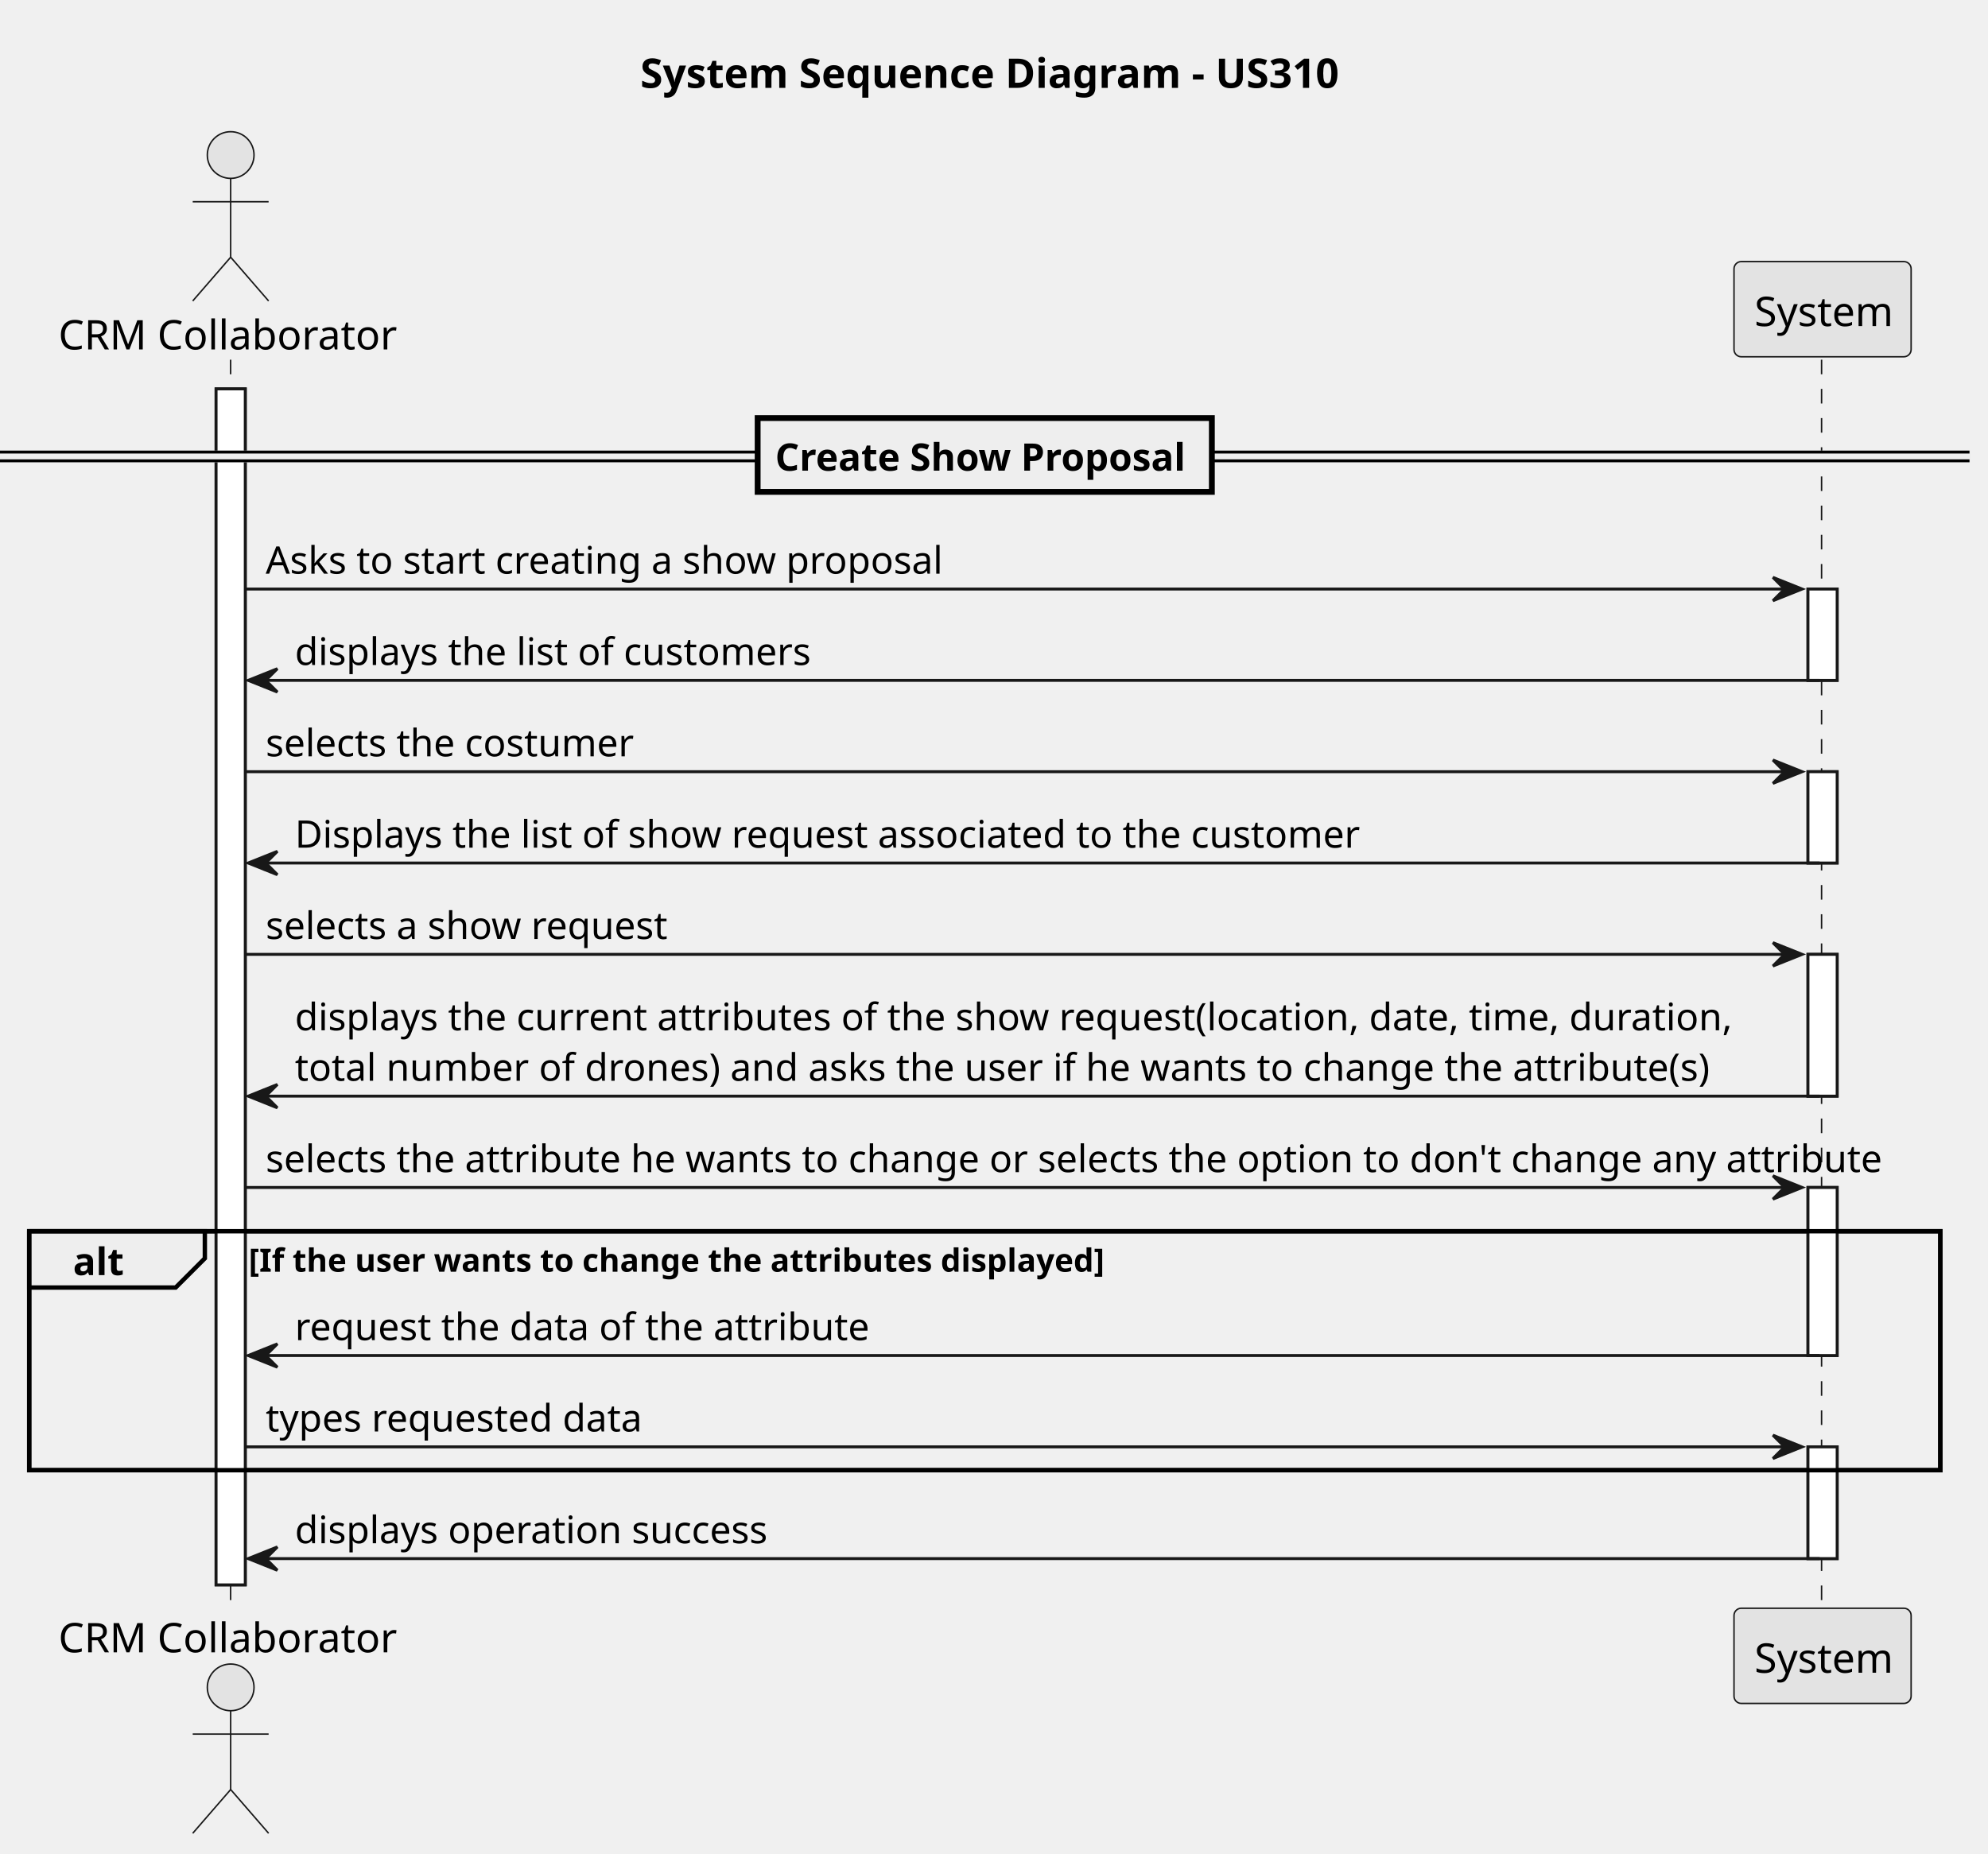
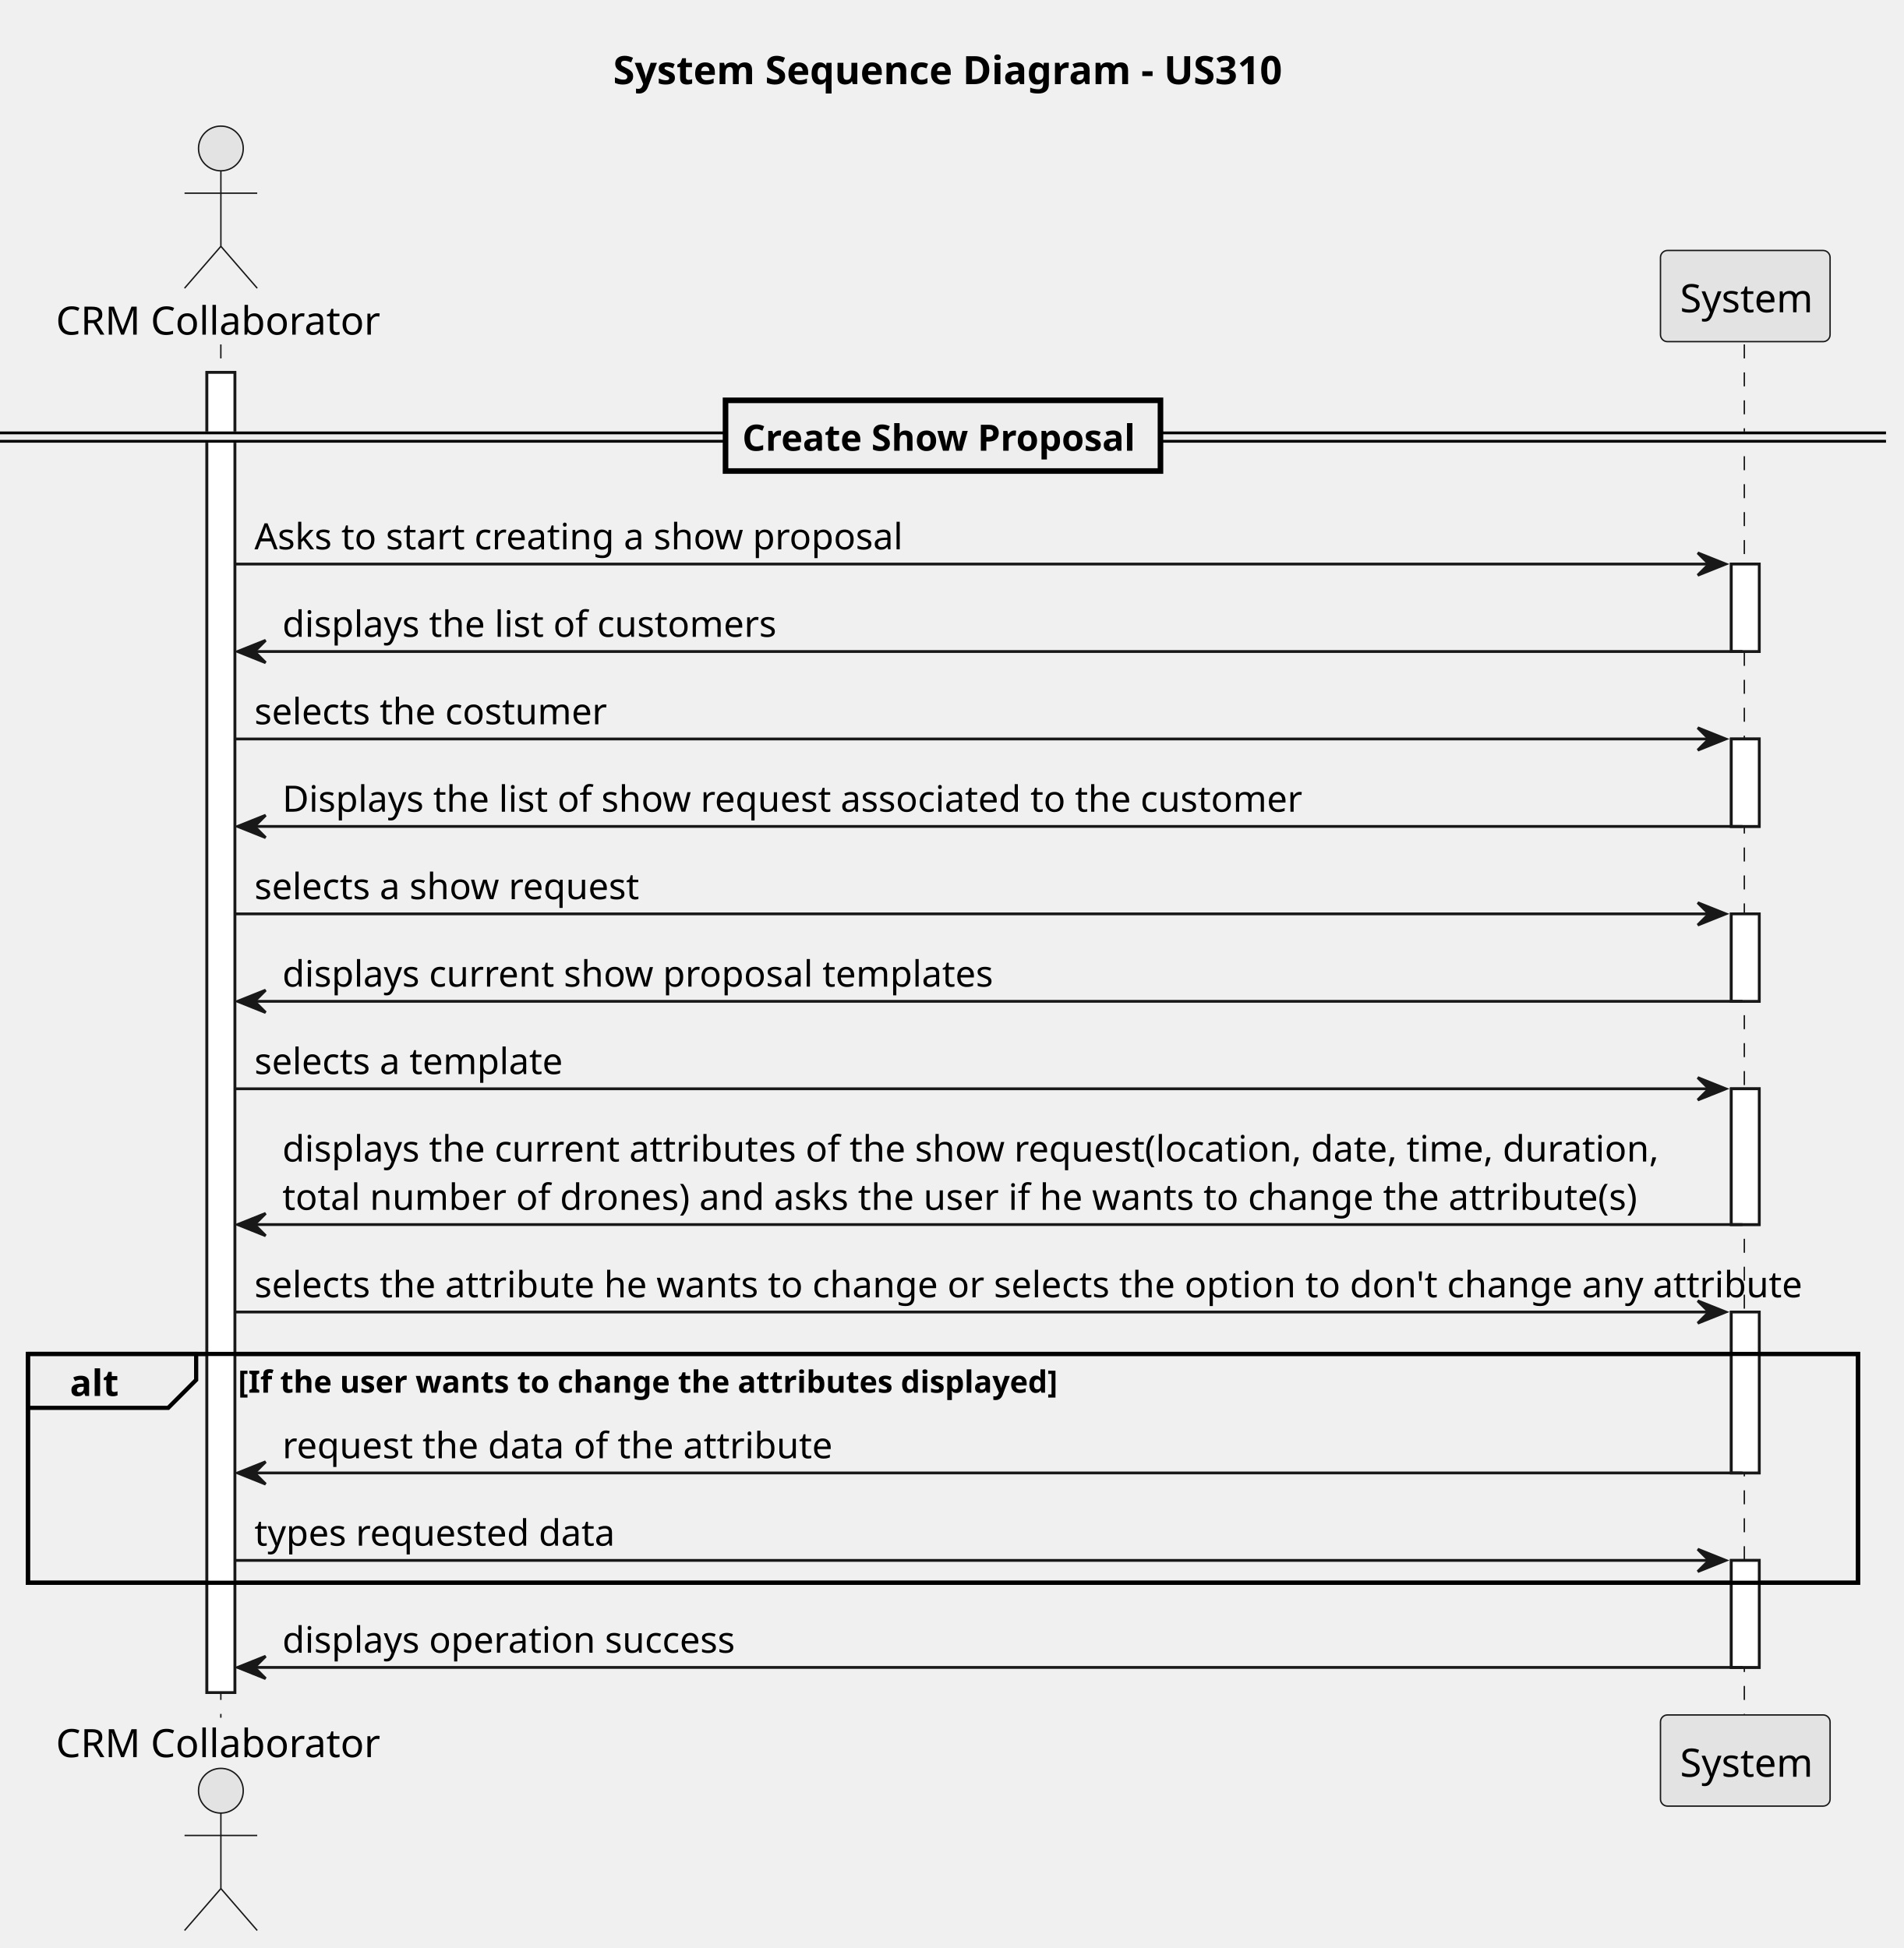
- <svg xmlns="http://www.w3.org/2000/svg" contentStyleType="text/css" height="635px" preserveAspectRatio="none" style="width:681px;height:635px;background:#FFFFFF;" version="1.1" viewBox="0 0 681 635" width="681px" zoomAndPan="magnify">
+ <svg xmlns="http://www.w3.org/2000/svg" contentStyleType="text/css" height="697px" preserveAspectRatio="none" style="width:681px;height:697px;background:#FFFFFF;" version="1.1" viewBox="0 0 681 697" width="681px" zoomAndPan="magnify">
  <defs />
  <g>
    <text fill="#000000" font-family="sans-serif" font-size="14" font-weight="bold" lengthAdjust="spacing" textLength="234.992" x="219.337" y="30.107">System Sequence Diagram - US310</text>
-     <rect fill="#FFFFFF" height="409.783" style="stroke:#181818;stroke-width:1.0;" width="10" x="74.017" y="133.242" />
+     <rect fill="#FFFFFF" height="472.365" style="stroke:#181818;stroke-width:1.0;" width="10" x="74.017" y="133.242" />
    <rect fill="#FFFFFF" height="31.291" style="stroke:#181818;stroke-width:1.0;" width="10" x="619.329" y="201.824" />
    <rect fill="#FFFFFF" height="31.291" style="stroke:#181818;stroke-width:1.0;" width="10" x="619.329" y="264.406" />
-     <rect fill="#FFFFFF" height="48.582" style="stroke:#181818;stroke-width:1.0;" width="10" x="619.329" y="326.988" />
-     <rect fill="#FFFFFF" height="57.582" style="stroke:#181818;stroke-width:1.0;" width="10" x="619.329" y="406.861" />
-     <rect fill="#FFFFFF" height="38.291" style="stroke:#181818;stroke-width:1.0;" width="10" x="619.329" y="495.734" />
-     <rect fill="none" height="81.873" style="stroke:#000000;stroke-width:1.5;" width="654.667" x="10" y="421.861" />
-     <line style="stroke:#181818;stroke-width:0.5;stroke-dasharray:5.0,5.0;" x1="79" x2="79" y1="123.242" y2="552.025" />
-     <line style="stroke:#181818;stroke-width:0.5;stroke-dasharray:5.0,5.0;" x1="623.991" x2="623.991" y1="123.242" y2="552.025" />
+     <rect fill="#FFFFFF" height="31.291" style="stroke:#181818;stroke-width:1.0;" width="10" x="619.329" y="326.988" />
+     <rect fill="#FFFFFF" height="48.582" style="stroke:#181818;stroke-width:1.0;" width="10" x="619.329" y="389.57" />
+     <rect fill="#FFFFFF" height="57.582" style="stroke:#181818;stroke-width:1.0;" width="10" x="619.329" y="469.443" />
+     <rect fill="#FFFFFF" height="38.291" style="stroke:#181818;stroke-width:1.0;" width="10" x="619.329" y="558.316" />
+     <rect fill="none" height="81.873" style="stroke:#000000;stroke-width:1.5;" width="654.667" x="10" y="484.443" />
+     <line style="stroke:#181818;stroke-width:0.5;stroke-dasharray:5.0,5.0;" x1="79" x2="79" y1="123.242" y2="614.607" />
+     <line style="stroke:#181818;stroke-width:0.5;stroke-dasharray:5.0,5.0;" x1="623.991" x2="623.991" y1="123.242" y2="614.607" />
    <text fill="#000000" font-family="sans-serif" font-size="14" lengthAdjust="spacing" textLength="112.034" x="20" y="119.728">CRM Collaborator</text>
    <ellipse cx="79.017" cy="53.121" fill="#E3E3E3" rx="8" ry="8" style="stroke:#181818;stroke-width:0.5;" />
    <path d="M79.017,61.121 L79.017,88.121 M66.017,69.121 L92.017,69.121 M79.017,88.121 L66.017,103.121 M79.017,88.121 L92.017,103.121 " fill="none" style="stroke:#181818;stroke-width:0.5;" />
-     <text fill="#000000" font-family="sans-serif" font-size="14" lengthAdjust="spacing" textLength="112.034" x="20" y="566.133">CRM Collaborator</text>
-     <ellipse cx="79.017" cy="578.146" fill="#E3E3E3" rx="8" ry="8" style="stroke:#181818;stroke-width:0.5;" />
-     <path d="M79.017,586.146 L79.017,613.146 M66.017,594.146 L92.017,594.146 M79.017,613.146 L66.017,628.146 M79.017,613.146 L92.017,628.146 " fill="none" style="stroke:#181818;stroke-width:0.5;" />
+     <text fill="#000000" font-family="sans-serif" font-size="14" lengthAdjust="spacing" textLength="112.034" x="20" y="628.715">CRM Collaborator</text>
+     <ellipse cx="79.017" cy="640.729" fill="#E3E3E3" rx="8" ry="8" style="stroke:#181818;stroke-width:0.5;" />
+     <path d="M79.017,648.729 L79.017,675.729 M66.017,656.729 L92.017,656.729 M79.017,675.729 L66.017,690.729 M79.017,675.729 L92.017,690.729 " fill="none" style="stroke:#181818;stroke-width:0.5;" />
    <rect fill="#E3E3E3" height="32.621" rx="2.5" ry="2.5" style="stroke:#181818;stroke-width:0.5;" width="60.676" x="593.991" y="89.621" />
    <text fill="#000000" font-family="sans-serif" font-size="14" lengthAdjust="spacing" textLength="46.676" x="600.991" y="111.728">System</text>
-     <rect fill="#E3E3E3" height="32.621" rx="2.5" ry="2.5" style="stroke:#181818;stroke-width:0.5;" width="60.676" x="593.991" y="551.025" />
-     <text fill="#000000" font-family="sans-serif" font-size="14" lengthAdjust="spacing" textLength="46.676" x="600.991" y="573.133">System</text>
-     <rect fill="#FFFFFF" height="409.783" style="stroke:#181818;stroke-width:1.0;" width="10" x="74.017" y="133.242" />
+     <rect fill="#E3E3E3" height="32.621" rx="2.5" ry="2.5" style="stroke:#181818;stroke-width:0.5;" width="60.676" x="593.991" y="613.607" />
+     <text fill="#000000" font-family="sans-serif" font-size="14" lengthAdjust="spacing" textLength="46.676" x="600.991" y="635.715">System</text>
+     <rect fill="#FFFFFF" height="472.365" style="stroke:#181818;stroke-width:1.0;" width="10" x="74.017" y="133.242" />
    <rect fill="#FFFFFF" height="31.291" style="stroke:#181818;stroke-width:1.0;" width="10" x="619.329" y="201.824" />
    <rect fill="#FFFFFF" height="31.291" style="stroke:#181818;stroke-width:1.0;" width="10" x="619.329" y="264.406" />
-     <rect fill="#FFFFFF" height="48.582" style="stroke:#181818;stroke-width:1.0;" width="10" x="619.329" y="326.988" />
-     <rect fill="#FFFFFF" height="57.582" style="stroke:#181818;stroke-width:1.0;" width="10" x="619.329" y="406.861" />
-     <rect fill="#FFFFFF" height="38.291" style="stroke:#181818;stroke-width:1.0;" width="10" x="619.329" y="495.734" />
+     <rect fill="#FFFFFF" height="31.291" style="stroke:#181818;stroke-width:1.0;" width="10" x="619.329" y="326.988" />
+     <rect fill="#FFFFFF" height="48.582" style="stroke:#181818;stroke-width:1.0;" width="10" x="619.329" y="389.57" />
+     <rect fill="#FFFFFF" height="57.582" style="stroke:#181818;stroke-width:1.0;" width="10" x="619.329" y="469.443" />
+     <rect fill="#FFFFFF" height="38.291" style="stroke:#181818;stroke-width:1.0;" width="10" x="619.329" y="558.316" />
    <rect fill="#EEEEEE" height="3" style="stroke:#EEEEEE;stroke-width:1.0;" width="674.667" x="0" y="154.888" />
    <line style="stroke:#000000;stroke-width:1.0;" x1="0" x2="674.667" y1="154.888" y2="154.888" />
    <line style="stroke:#000000;stroke-width:1.0;" x1="0" x2="674.667" y1="157.888" y2="157.888" />
    <rect fill="#EEEEEE" height="25.291" style="stroke:#000000;stroke-width:2.0;" width="155.591" x="259.538" y="143.242" />
    <text fill="#000000" font-family="sans-serif" font-size="13" font-weight="bold" lengthAdjust="spacing" textLength="137.979" x="265.538" y="161.27">Create Show Proposal</text>
    <polygon fill="#181818" points="607.329,197.824,617.329,201.824,607.329,205.824,611.329,201.824" style="stroke:#181818;stroke-width:1.0;" />
    <line style="stroke:#181818;stroke-width:1.0;" x1="84.017" x2="613.329" y1="201.824" y2="201.824" />
    <text fill="#000000" font-family="sans-serif" font-size="13" lengthAdjust="spacing" textLength="219.661" x="91.017" y="196.561">Asks to start creating a show proposal</text>
    <polygon fill="#181818" points="95.017,229.115,85.017,233.115,95.017,237.115,91.017,233.115" style="stroke:#181818;stroke-width:1.0;" />
    <line style="stroke:#181818;stroke-width:1.0;" x1="89.017" x2="623.329" y1="233.115" y2="233.115" />
    <text fill="#000000" font-family="sans-serif" font-size="13" lengthAdjust="spacing" textLength="166.175" x="101.017" y="227.852">displays the list of customers</text>
    <polygon fill="#181818" points="607.329,260.406,617.329,264.406,607.329,268.406,611.329,264.406" style="stroke:#181818;stroke-width:1.0;" />
    <line style="stroke:#181818;stroke-width:1.0;" x1="84.017" x2="613.329" y1="264.406" y2="264.406" />
    <text fill="#000000" font-family="sans-serif" font-size="13" lengthAdjust="spacing" textLength="119.215" x="91.017" y="259.144">selects the costumer</text>
    <polygon fill="#181818" points="95.017,291.697,85.017,295.697,95.017,299.697,91.017,295.697" style="stroke:#181818;stroke-width:1.0;" />
    <line style="stroke:#181818;stroke-width:1.0;" x1="89.017" x2="623.329" y1="295.697" y2="295.697" />
    <text fill="#000000" font-family="sans-serif" font-size="13" lengthAdjust="spacing" textLength="344.665" x="101.017" y="290.435">Displays the list of show request associated to the customer</text>
    <polygon fill="#181818" points="607.329,322.988,617.329,326.988,607.329,330.988,611.329,326.988" style="stroke:#181818;stroke-width:1.0;" />
    <line style="stroke:#181818;stroke-width:1.0;" x1="84.017" x2="613.329" y1="326.988" y2="326.988" />
    <text fill="#000000" font-family="sans-serif" font-size="13" lengthAdjust="spacing" textLength="132.234" x="91.017" y="321.726">selects a show request</text>
-     <polygon fill="#181818" points="95.017,371.57,85.017,375.57,95.017,379.57,91.017,375.57" style="stroke:#181818;stroke-width:1.0;" />
-     <line style="stroke:#181818;stroke-width:1.0;" x1="89.017" x2="623.329" y1="375.57" y2="375.57" />
-     <text fill="#000000" font-family="sans-serif" font-size="13" lengthAdjust="spacing" textLength="458.136" x="101.017" y="353.017">displays the current attributes of the show request(location, date, time, duration,</text>
-     <text fill="#000000" font-family="sans-serif" font-size="13" lengthAdjust="spacing" textLength="454.53" x="101.017" y="370.308">total number of drones) and asks the user if he wants to change the attribute(s)</text>
-     <polygon fill="#181818" points="607.329,402.861,617.329,406.861,607.329,410.861,611.329,406.861" style="stroke:#181818;stroke-width:1.0;" />
-     <line style="stroke:#181818;stroke-width:1.0;" x1="84.017" x2="613.329" y1="406.861" y2="406.861" />
-     <text fill="#000000" font-family="sans-serif" font-size="13" lengthAdjust="spacing" textLength="516.312" x="91.017" y="401.599">selects the attribute he wants to change or selects the option to don't change any attribute</text>
-     <path d="M10,421.861 L70.171,421.861 L70.171,431.152 L60.171,441.152 L10,441.152 L10,421.861 " fill="#EEEEEE" style="stroke:#000000;stroke-width:1.5;" />
-     <rect fill="none" height="81.873" style="stroke:#000000;stroke-width:1.5;" width="654.667" x="10" y="421.861" />
-     <text fill="#000000" font-family="sans-serif" font-size="13" font-weight="bold" lengthAdjust="spacing" textLength="15.171" x="25" y="436.89">alt</text>
-     <text fill="#000000" font-family="sans-serif" font-size="11" font-weight="bold" lengthAdjust="spacing" textLength="275.655" x="85.171" y="435.731">[If the user wants to change the attributes displayed]</text>
-     <polygon fill="#181818" points="95.017,460.443,85.017,464.443,95.017,468.443,91.017,464.443" style="stroke:#181818;stroke-width:1.0;" />
-     <line style="stroke:#181818;stroke-width:1.0;" x1="89.017" x2="623.329" y1="464.443" y2="464.443" />
-     <text fill="#000000" font-family="sans-serif" font-size="13" lengthAdjust="spacing" textLength="180.68" x="101.017" y="459.181">request the data of the attribute</text>
-     <polygon fill="#181818" points="607.329,491.734,617.329,495.734,607.329,499.734,611.329,495.734" style="stroke:#181818;stroke-width:1.0;" />
-     <line style="stroke:#181818;stroke-width:1.0;" x1="84.017" x2="613.329" y1="495.734" y2="495.734" />
-     <text fill="#000000" font-family="sans-serif" font-size="13" lengthAdjust="spacing" textLength="121.418" x="91.017" y="490.472">types requested data</text>
-     <polygon fill="#181818" points="95.017,530.025,85.017,534.025,95.017,538.025,91.017,534.025" style="stroke:#181818;stroke-width:1.0;" />
-     <line style="stroke:#181818;stroke-width:1.0;" x1="89.017" x2="623.329" y1="534.025" y2="534.025" />
-     <text fill="#000000" font-family="sans-serif" font-size="13" lengthAdjust="spacing" textLength="155.359" x="101.017" y="528.763">displays operation success</text>
+     <polygon fill="#181818" points="95.017,354.279,85.017,358.279,95.017,362.279,91.017,358.279" style="stroke:#181818;stroke-width:1.0;" />
+     <line style="stroke:#181818;stroke-width:1.0;" x1="89.017" x2="623.329" y1="358.279" y2="358.279" />
+     <text fill="#000000" font-family="sans-serif" font-size="13" lengthAdjust="spacing" textLength="238.45" x="101.017" y="353.017">displays current show proposal templates</text>
+     <polygon fill="#181818" points="607.329,385.57,617.329,389.57,607.329,393.57,611.329,389.57" style="stroke:#181818;stroke-width:1.0;" />
+     <line style="stroke:#181818;stroke-width:1.0;" x1="84.017" x2="613.329" y1="389.57" y2="389.57" />
+     <text fill="#000000" font-family="sans-serif" font-size="13" lengthAdjust="spacing" textLength="104.774" x="91.017" y="384.308">selects a template</text>
+     <polygon fill="#181818" points="95.017,434.152,85.017,438.152,95.017,442.152,91.017,438.152" style="stroke:#181818;stroke-width:1.0;" />
+     <line style="stroke:#181818;stroke-width:1.0;" x1="89.017" x2="623.329" y1="438.152" y2="438.152" />
+     <text fill="#000000" font-family="sans-serif" font-size="13" lengthAdjust="spacing" textLength="458.136" x="101.017" y="415.599">displays the current attributes of the show request(location, date, time, duration,</text>
+     <text fill="#000000" font-family="sans-serif" font-size="13" lengthAdjust="spacing" textLength="454.53" x="101.017" y="432.89">total number of drones) and asks the user if he wants to change the attribute(s)</text>
+     <polygon fill="#181818" points="607.329,465.443,617.329,469.443,607.329,473.443,611.329,469.443" style="stroke:#181818;stroke-width:1.0;" />
+     <line style="stroke:#181818;stroke-width:1.0;" x1="84.017" x2="613.329" y1="469.443" y2="469.443" />
+     <text fill="#000000" font-family="sans-serif" font-size="13" lengthAdjust="spacing" textLength="516.312" x="91.017" y="464.181">selects the attribute he wants to change or selects the option to don't change any attribute</text>
+     <path d="M10,484.443 L70.171,484.443 L70.171,493.734 L60.171,503.734 L10,503.734 L10,484.443 " fill="#EEEEEE" style="stroke:#000000;stroke-width:1.5;" />
+     <rect fill="none" height="81.873" style="stroke:#000000;stroke-width:1.5;" width="654.667" x="10" y="484.443" />
+     <text fill="#000000" font-family="sans-serif" font-size="13" font-weight="bold" lengthAdjust="spacing" textLength="15.171" x="25" y="499.472">alt</text>
+     <text fill="#000000" font-family="sans-serif" font-size="11" font-weight="bold" lengthAdjust="spacing" textLength="275.655" x="85.171" y="498.313">[If the user wants to change the attributes displayed]</text>
+     <polygon fill="#181818" points="95.017,523.025,85.017,527.025,95.017,531.025,91.017,527.025" style="stroke:#181818;stroke-width:1.0;" />
+     <line style="stroke:#181818;stroke-width:1.0;" x1="89.017" x2="623.329" y1="527.025" y2="527.025" />
+     <text fill="#000000" font-family="sans-serif" font-size="13" lengthAdjust="spacing" textLength="180.68" x="101.017" y="521.763">request the data of the attribute</text>
+     <polygon fill="#181818" points="607.329,554.316,617.329,558.316,607.329,562.316,611.329,558.316" style="stroke:#181818;stroke-width:1.0;" />
+     <line style="stroke:#181818;stroke-width:1.0;" x1="84.017" x2="613.329" y1="558.316" y2="558.316" />
+     <text fill="#000000" font-family="sans-serif" font-size="13" lengthAdjust="spacing" textLength="121.418" x="91.017" y="553.054">types requested data</text>
+     <polygon fill="#181818" points="95.017,592.607,85.017,596.607,95.017,600.607,91.017,596.607" style="stroke:#181818;stroke-width:1.0;" />
+     <line style="stroke:#181818;stroke-width:1.0;" x1="89.017" x2="623.329" y1="596.607" y2="596.607" />
+     <text fill="#000000" font-family="sans-serif" font-size="13" lengthAdjust="spacing" textLength="155.359" x="101.017" y="591.345">displays operation success</text>
  </g>
</svg>
